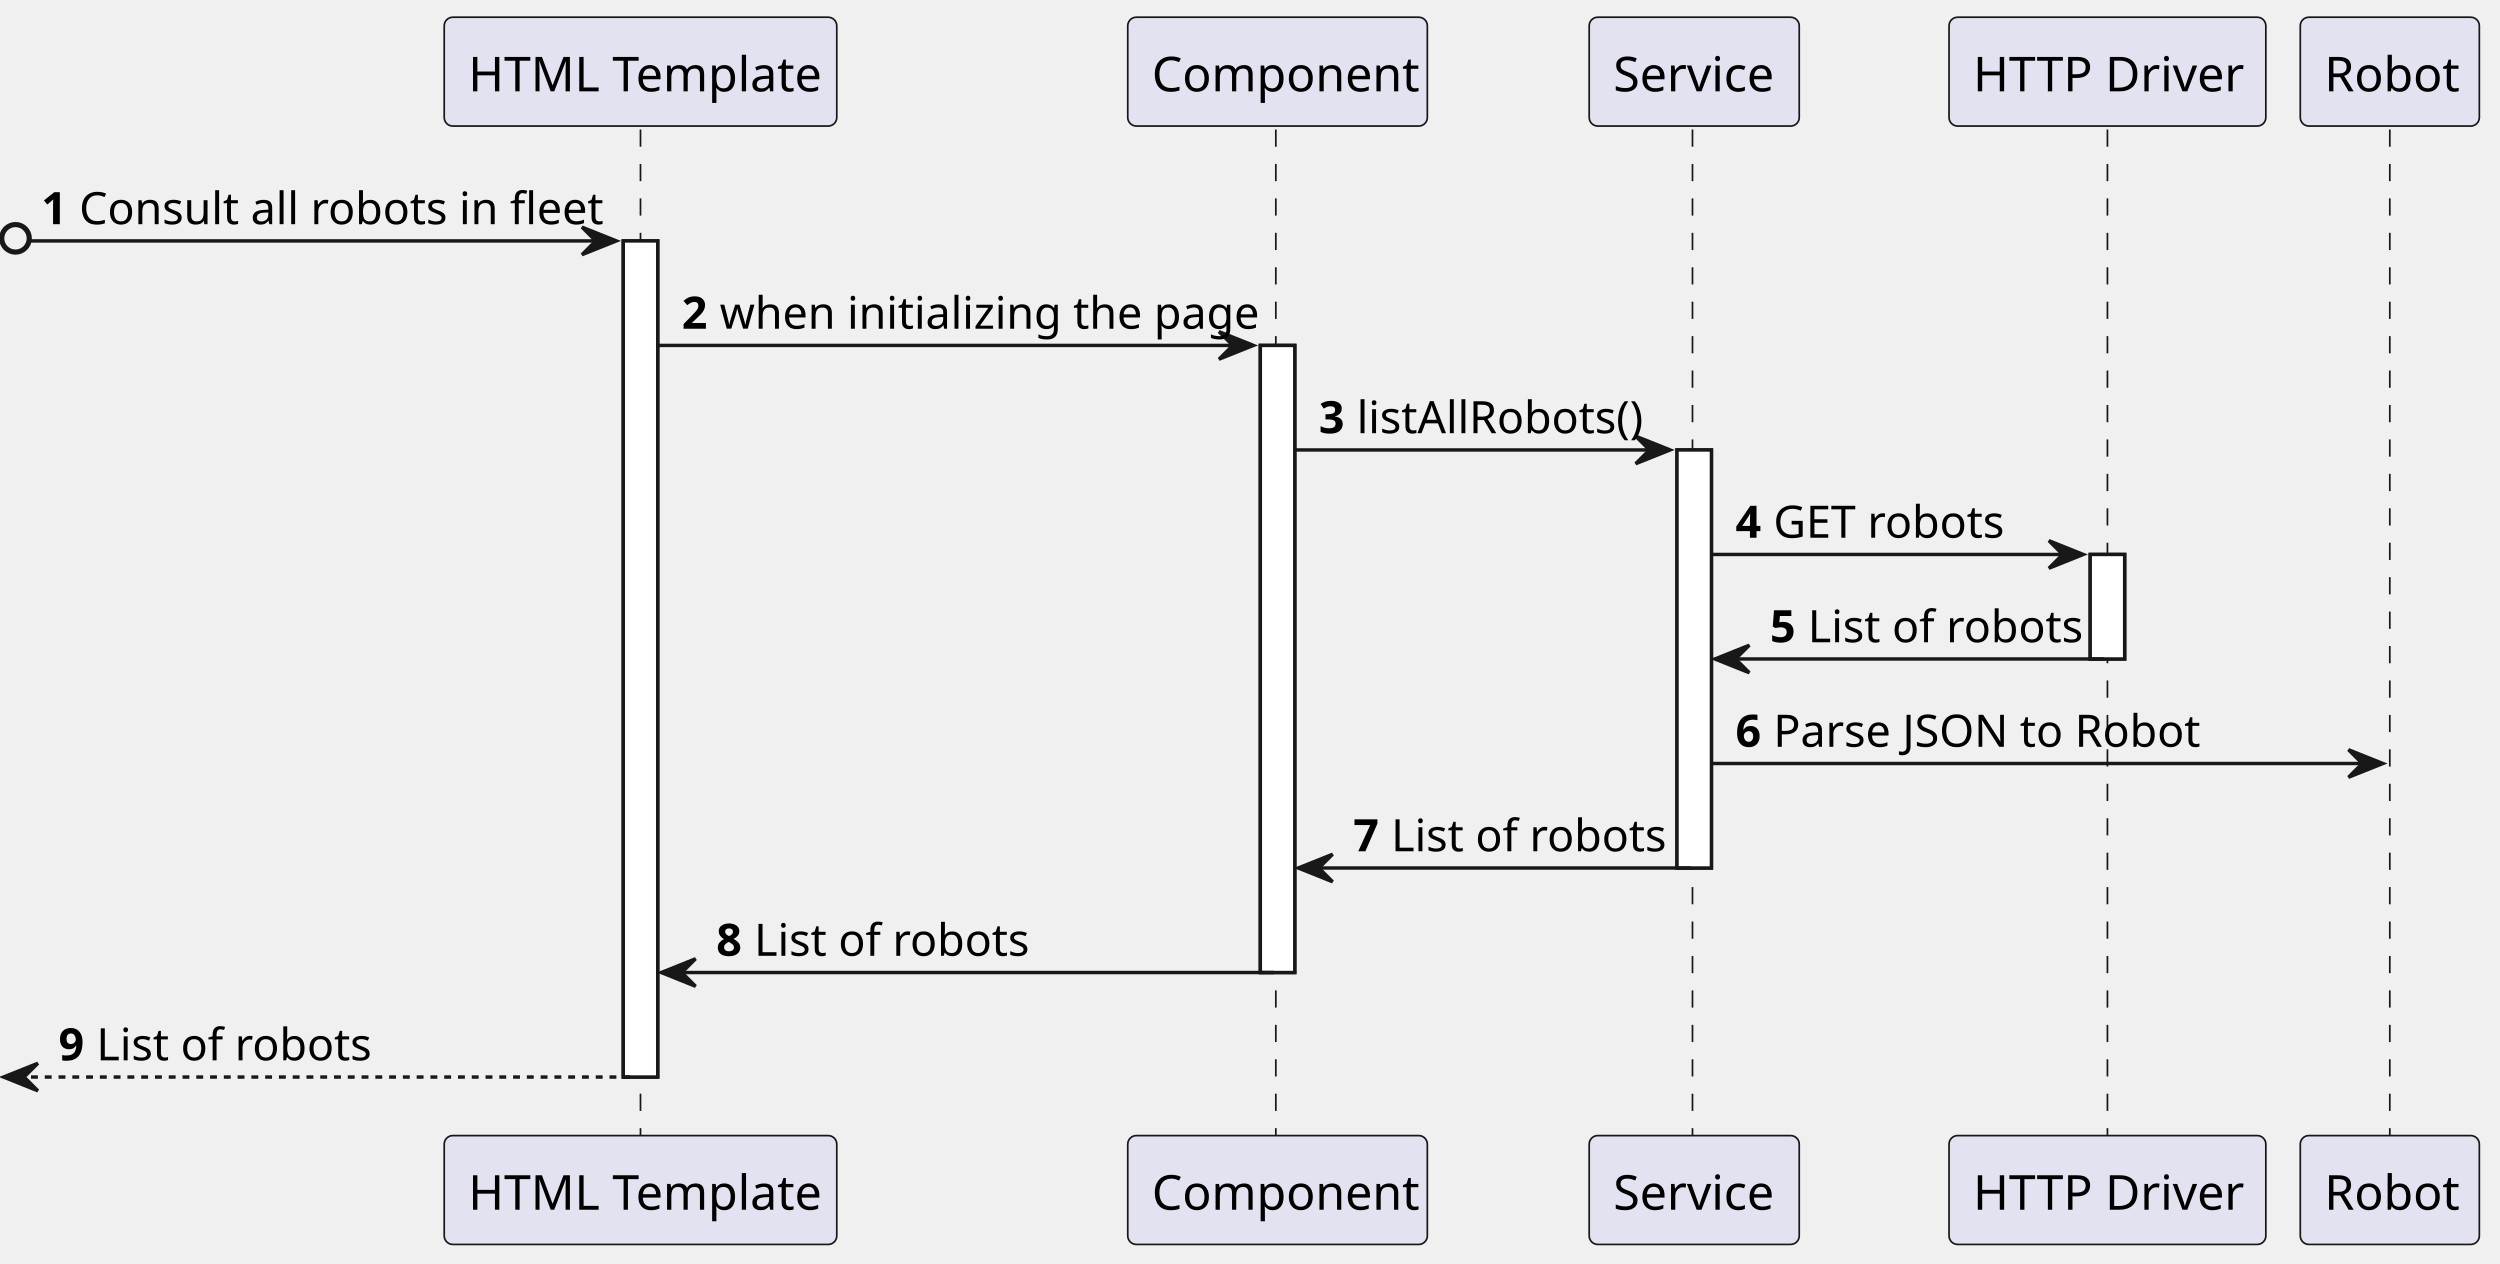
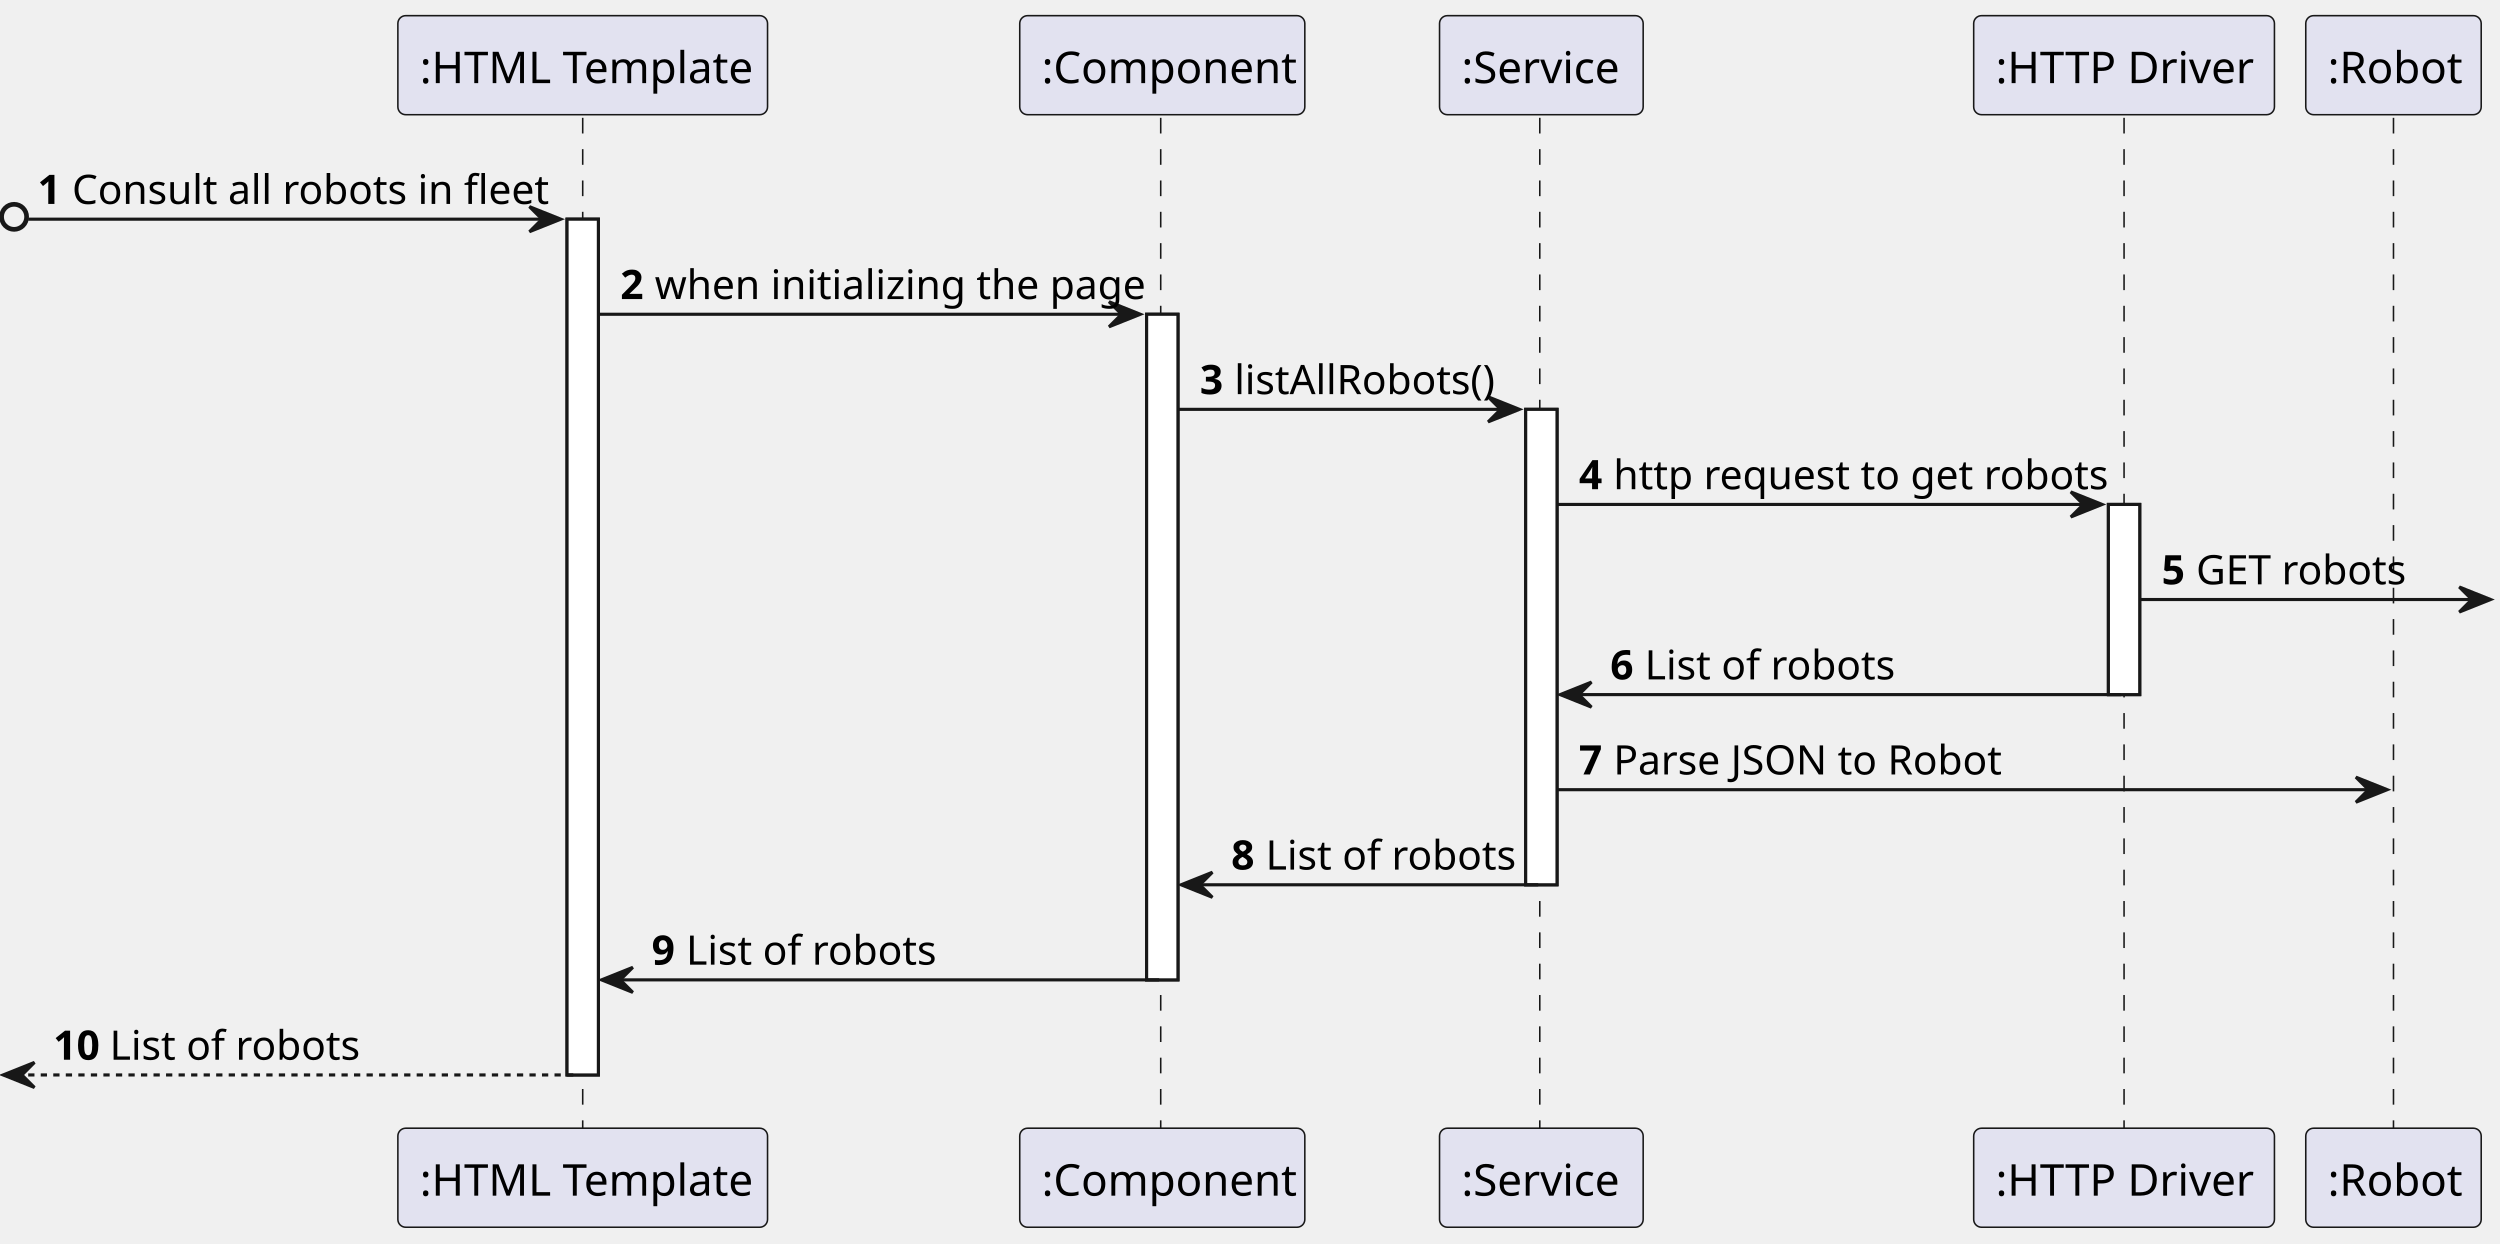
- <svg xmlns="http://www.w3.org/2000/svg" contentStyleType="text/css" height="367px" preserveAspectRatio="none" style="width:726px;height:367px;background:#FFFFFF;" version="1.1" viewBox="0 0 726 367" width="726px" zoomAndPan="magnify">
+ <svg xmlns="http://www.w3.org/2000/svg" contentStyleType="text/css" height="397px" preserveAspectRatio="none" style="width:798px;height:397px;background:#FFFFFF;" version="1.1" viewBox="0 0 798 397" width="798px" zoomAndPan="magnify">
  <defs />
  <g>
-     <rect fill="#FFFFFF" height="242.812" style="stroke:#181818;stroke-width:1.0;" width="10" x="181" y="69.961" />
-     <rect fill="#FFFFFF" height="182.109" style="stroke:#181818;stroke-width:1.0;" width="10" x="366" y="100.312" />
-     <rect fill="#FFFFFF" height="121.406" style="stroke:#181818;stroke-width:1.0;" width="10" x="487" y="130.664" />
-     <rect fill="#FFFFFF" height="30.352" style="stroke:#181818;stroke-width:1.0;" width="10" x="607" y="161.016" />
-     <line style="stroke:#181818;stroke-width:0.5;stroke-dasharray:5.0,5.0;" x1="186" x2="186" y1="37.609" y2="330.773" />
-     <line style="stroke:#181818;stroke-width:0.5;stroke-dasharray:5.0,5.0;" x1="370.5" x2="370.5" y1="37.609" y2="330.773" />
-     <line style="stroke:#181818;stroke-width:0.5;stroke-dasharray:5.0,5.0;" x1="491.5" x2="491.5" y1="37.609" y2="330.773" />
-     <line style="stroke:#181818;stroke-width:0.5;stroke-dasharray:5.0,5.0;" x1="612" x2="612" y1="37.609" y2="330.773" />
-     <line style="stroke:#181818;stroke-width:0.5;stroke-dasharray:5.0,5.0;" x1="694" x2="694" y1="37.609" y2="330.773" />
-     <rect fill="#E2E2F0" height="31.609" rx="2.5" ry="2.5" style="stroke:#181818;stroke-width:0.5;" width="114" x="129" y="5" />
-     <text fill="#000000" font-family="sans-serif" font-size="14" lengthAdjust="spacing" textLength="100" x="136" y="26.533">HTML Template</text>
-     <rect fill="#E2E2F0" height="31.609" rx="2.5" ry="2.5" style="stroke:#181818;stroke-width:0.5;" width="114" x="129" y="329.773" />
-     <text fill="#000000" font-family="sans-serif" font-size="14" lengthAdjust="spacing" textLength="100" x="136" y="351.307">HTML Template</text>
-     <rect fill="#E2E2F0" height="31.609" rx="2.5" ry="2.5" style="stroke:#181818;stroke-width:0.5;" width="87" x="327.5" y="5" />
-     <text fill="#000000" font-family="sans-serif" font-size="14" lengthAdjust="spacing" textLength="73" x="334.5" y="26.533">Component</text>
-     <rect fill="#E2E2F0" height="31.609" rx="2.5" ry="2.5" style="stroke:#181818;stroke-width:0.5;" width="87" x="327.5" y="329.773" />
-     <text fill="#000000" font-family="sans-serif" font-size="14" lengthAdjust="spacing" textLength="73" x="334.5" y="351.307">Component</text>
-     <rect fill="#E2E2F0" height="31.609" rx="2.5" ry="2.5" style="stroke:#181818;stroke-width:0.5;" width="61" x="461.5" y="5" />
-     <text fill="#000000" font-family="sans-serif" font-size="14" lengthAdjust="spacing" textLength="47" x="468.5" y="26.533">Service</text>
-     <rect fill="#E2E2F0" height="31.609" rx="2.5" ry="2.5" style="stroke:#181818;stroke-width:0.5;" width="61" x="461.5" y="329.773" />
-     <text fill="#000000" font-family="sans-serif" font-size="14" lengthAdjust="spacing" textLength="47" x="468.5" y="351.307">Service</text>
-     <rect fill="#E2E2F0" height="31.609" rx="2.5" ry="2.5" style="stroke:#181818;stroke-width:0.5;" width="92" x="566" y="5" />
-     <text fill="#000000" font-family="sans-serif" font-size="14" lengthAdjust="spacing" textLength="78" x="573" y="26.533">HTTP Driver</text>
-     <rect fill="#E2E2F0" height="31.609" rx="2.5" ry="2.5" style="stroke:#181818;stroke-width:0.5;" width="92" x="566" y="329.773" />
-     <text fill="#000000" font-family="sans-serif" font-size="14" lengthAdjust="spacing" textLength="78" x="573" y="351.307">HTTP Driver</text>
-     <rect fill="#E2E2F0" height="31.609" rx="2.5" ry="2.5" style="stroke:#181818;stroke-width:0.5;" width="52" x="668" y="5" />
-     <text fill="#000000" font-family="sans-serif" font-size="14" lengthAdjust="spacing" textLength="38" x="675" y="26.533">Robot</text>
-     <rect fill="#E2E2F0" height="31.609" rx="2.5" ry="2.5" style="stroke:#181818;stroke-width:0.5;" width="52" x="668" y="329.773" />
-     <text fill="#000000" font-family="sans-serif" font-size="14" lengthAdjust="spacing" textLength="38" x="675" y="351.307">Robot</text>
-     <rect fill="#FFFFFF" height="242.812" style="stroke:#181818;stroke-width:1.0;" width="10" x="181" y="69.961" />
-     <rect fill="#FFFFFF" height="182.109" style="stroke:#181818;stroke-width:1.0;" width="10" x="366" y="100.312" />
-     <rect fill="#FFFFFF" height="121.406" style="stroke:#181818;stroke-width:1.0;" width="10" x="487" y="130.664" />
-     <rect fill="#FFFFFF" height="30.352" style="stroke:#181818;stroke-width:1.0;" width="10" x="607" y="161.016" />
+     <rect fill="#FFFFFF" height="273.164" style="stroke:#181818;stroke-width:1.0;" width="10" x="181" y="69.961" />
+     <rect fill="#FFFFFF" height="212.461" style="stroke:#181818;stroke-width:1.0;" width="10" x="366" y="100.312" />
+     <rect fill="#FFFFFF" height="151.758" style="stroke:#181818;stroke-width:1.0;" width="10" x="487" y="130.664" />
+     <rect fill="#FFFFFF" height="60.703" style="stroke:#181818;stroke-width:1.0;" width="10" x="673" y="161.016" />
+     <line style="stroke:#181818;stroke-width:0.5;stroke-dasharray:5.0,5.0;" x1="186" x2="186" y1="37.609" y2="361.125" />
+     <line style="stroke:#181818;stroke-width:0.5;stroke-dasharray:5.0,5.0;" x1="370.5" x2="370.5" y1="37.609" y2="361.125" />
+     <line style="stroke:#181818;stroke-width:0.5;stroke-dasharray:5.0,5.0;" x1="491.5" x2="491.5" y1="37.609" y2="361.125" />
+     <line style="stroke:#181818;stroke-width:0.5;stroke-dasharray:5.0,5.0;" x1="678" x2="678" y1="37.609" y2="361.125" />
+     <line style="stroke:#181818;stroke-width:0.5;stroke-dasharray:5.0,5.0;" x1="764" x2="764" y1="37.609" y2="361.125" />
+     <rect fill="#E2E2F0" height="31.609" rx="2.5" ry="2.5" style="stroke:#181818;stroke-width:0.5;" width="118" x="127" y="5" />
+     <text fill="#000000" font-family="sans-serif" font-size="14" lengthAdjust="spacing" textLength="104" x="134" y="26.533">:HTML Template</text>
+     <rect fill="#E2E2F0" height="31.609" rx="2.5" ry="2.5" style="stroke:#181818;stroke-width:0.5;" width="118" x="127" y="360.125" />
+     <text fill="#000000" font-family="sans-serif" font-size="14" lengthAdjust="spacing" textLength="104" x="134" y="381.658">:HTML Template</text>
+     <rect fill="#E2E2F0" height="31.609" rx="2.5" ry="2.5" style="stroke:#181818;stroke-width:0.5;" width="91" x="325.5" y="5" />
+     <text fill="#000000" font-family="sans-serif" font-size="14" lengthAdjust="spacing" textLength="77" x="332.5" y="26.533">:Component</text>
+     <rect fill="#E2E2F0" height="31.609" rx="2.5" ry="2.5" style="stroke:#181818;stroke-width:0.5;" width="91" x="325.5" y="360.125" />
+     <text fill="#000000" font-family="sans-serif" font-size="14" lengthAdjust="spacing" textLength="77" x="332.5" y="381.658">:Component</text>
+     <rect fill="#E2E2F0" height="31.609" rx="2.5" ry="2.5" style="stroke:#181818;stroke-width:0.5;" width="65" x="459.5" y="5" />
+     <text fill="#000000" font-family="sans-serif" font-size="14" lengthAdjust="spacing" textLength="51" x="466.5" y="26.533">:Service</text>
+     <rect fill="#E2E2F0" height="31.609" rx="2.5" ry="2.5" style="stroke:#181818;stroke-width:0.5;" width="65" x="459.5" y="360.125" />
+     <text fill="#000000" font-family="sans-serif" font-size="14" lengthAdjust="spacing" textLength="51" x="466.5" y="381.658">:Service</text>
+     <rect fill="#E2E2F0" height="31.609" rx="2.5" ry="2.5" style="stroke:#181818;stroke-width:0.5;" width="96" x="630" y="5" />
+     <text fill="#000000" font-family="sans-serif" font-size="14" lengthAdjust="spacing" textLength="82" x="637" y="26.533">:HTTP Driver</text>
+     <rect fill="#E2E2F0" height="31.609" rx="2.5" ry="2.5" style="stroke:#181818;stroke-width:0.5;" width="96" x="630" y="360.125" />
+     <text fill="#000000" font-family="sans-serif" font-size="14" lengthAdjust="spacing" textLength="82" x="637" y="381.658">:HTTP Driver</text>
+     <rect fill="#E2E2F0" height="31.609" rx="2.5" ry="2.5" style="stroke:#181818;stroke-width:0.5;" width="56" x="736" y="5" />
+     <text fill="#000000" font-family="sans-serif" font-size="14" lengthAdjust="spacing" textLength="42" x="743" y="26.533">:Robot</text>
+     <rect fill="#E2E2F0" height="31.609" rx="2.5" ry="2.5" style="stroke:#181818;stroke-width:0.5;" width="56" x="736" y="360.125" />
+     <text fill="#000000" font-family="sans-serif" font-size="14" lengthAdjust="spacing" textLength="42" x="743" y="381.658">:Robot</text>
+     <rect fill="#FFFFFF" height="273.164" style="stroke:#181818;stroke-width:1.0;" width="10" x="181" y="69.961" />
+     <rect fill="#FFFFFF" height="212.461" style="stroke:#181818;stroke-width:1.0;" width="10" x="366" y="100.312" />
+     <rect fill="#FFFFFF" height="151.758" style="stroke:#181818;stroke-width:1.0;" width="10" x="487" y="130.664" />
+     <rect fill="#FFFFFF" height="60.703" style="stroke:#181818;stroke-width:1.0;" width="10" x="673" y="161.016" />
    <ellipse cx="4.5" cy="69.211" fill="none" rx="4" ry="4" style="stroke:#181818;stroke-width:1.5;" />
    <polygon fill="#181818" points="169,65.961,179,69.961,169,73.961,173,69.961" style="stroke:#181818;stroke-width:1.0;" />
    <line style="stroke:#181818;stroke-width:1.0;" x1="9" x2="175" y1="69.961" y2="69.961" />
    <text fill="#000000" font-family="sans-serif" font-size="13" font-weight="bold" lengthAdjust="spacing" textLength="7" x="12" y="65.105">1</text>
    <text fill="#000000" font-family="sans-serif" font-size="13" lengthAdjust="spacing" textLength="143" x="23" y="65.105">Consult all robots in fleet</text>
    <polygon fill="#181818" points="354,96.312,364,100.312,354,104.312,358,100.312" style="stroke:#181818;stroke-width:1.0;" />
    <line style="stroke:#181818;stroke-width:1.0;" x1="191" x2="360" y1="100.312" y2="100.312" />
    <text fill="#000000" font-family="sans-serif" font-size="13" font-weight="bold" lengthAdjust="spacing" textLength="7" x="198" y="95.456">2</text>
    <text fill="#000000" font-family="sans-serif" font-size="13" lengthAdjust="spacing" textLength="145" x="209" y="95.456">when initializing the page</text>
    <polygon fill="#181818" points="475,126.664,485,130.664,475,134.664,479,130.664" style="stroke:#181818;stroke-width:1.0;" />
    <line style="stroke:#181818;stroke-width:1.0;" x1="376" x2="481" y1="130.664" y2="130.664" />
    <text fill="#000000" font-family="sans-serif" font-size="13" font-weight="bold" lengthAdjust="spacing" textLength="7" x="383" y="125.808">3</text>
    <text fill="#000000" font-family="sans-serif" font-size="13" lengthAdjust="spacing" textLength="81" x="394" y="125.808">listAllRobots()</text>
-     <polygon fill="#181818" points="595,157.016,605,161.016,595,165.016,599,161.016" style="stroke:#181818;stroke-width:1.0;" />
-     <line style="stroke:#181818;stroke-width:1.0;" x1="497" x2="601" y1="161.016" y2="161.016" />
+     <polygon fill="#181818" points="661,157.016,671,161.016,661,165.016,665,161.016" style="stroke:#181818;stroke-width:1.0;" />
+     <line style="stroke:#181818;stroke-width:1.0;" x1="497" x2="667" y1="161.016" y2="161.016" />
    <text fill="#000000" font-family="sans-serif" font-size="13" font-weight="bold" lengthAdjust="spacing" textLength="7" x="504" y="156.159">4</text>
-     <text fill="#000000" font-family="sans-serif" font-size="13" lengthAdjust="spacing" textLength="66" x="515" y="156.159">GET robots</text>
-     <polygon fill="#181818" points="508,187.367,498,191.367,508,195.367,504,191.367" style="stroke:#181818;stroke-width:1.0;" />
-     <line style="stroke:#181818;stroke-width:1.0;" x1="502" x2="611" y1="191.367" y2="191.367" />
-     <text fill="#000000" font-family="sans-serif" font-size="13" font-weight="bold" lengthAdjust="spacing" textLength="7" x="514" y="186.511">5</text>
-     <text fill="#000000" font-family="sans-serif" font-size="13" lengthAdjust="spacing" textLength="75" x="525" y="186.511">List of robots</text>
-     <polygon fill="#181818" points="682,217.719,692,221.719,682,225.719,686,221.719" style="stroke:#181818;stroke-width:1.0;" />
-     <line style="stroke:#181818;stroke-width:1.0;" x1="497" x2="688" y1="221.719" y2="221.719" />
-     <text fill="#000000" font-family="sans-serif" font-size="13" font-weight="bold" lengthAdjust="spacing" textLength="7" x="504" y="216.862">6</text>
-     <text fill="#000000" font-family="sans-serif" font-size="13" lengthAdjust="spacing" textLength="125" x="515" y="216.862">Parse JSON to Robot</text>
-     <polygon fill="#181818" points="387,248.07,377,252.07,387,256.07,383,252.07" style="stroke:#181818;stroke-width:1.0;" />
-     <line style="stroke:#181818;stroke-width:1.0;" x1="381" x2="491" y1="252.07" y2="252.07" />
-     <text fill="#000000" font-family="sans-serif" font-size="13" font-weight="bold" lengthAdjust="spacing" textLength="7" x="393" y="247.214">7</text>
-     <text fill="#000000" font-family="sans-serif" font-size="13" lengthAdjust="spacing" textLength="75" x="404" y="247.214">List of robots</text>
-     <polygon fill="#181818" points="202,278.422,192,282.422,202,286.422,198,282.422" style="stroke:#181818;stroke-width:1.0;" />
-     <line style="stroke:#181818;stroke-width:1.0;" x1="196" x2="370" y1="282.422" y2="282.422" />
-     <text fill="#000000" font-family="sans-serif" font-size="13" font-weight="bold" lengthAdjust="spacing" textLength="7" x="208" y="277.565">8</text>
-     <text fill="#000000" font-family="sans-serif" font-size="13" lengthAdjust="spacing" textLength="75" x="219" y="277.565">List of robots</text>
-     <polygon fill="#181818" points="11,308.773,1,312.773,11,316.773,7,312.773" style="stroke:#181818;stroke-width:1.0;" />
-     <line style="stroke:#181818;stroke-width:1.0;stroke-dasharray:2.0,2.0;" x1="5" x2="185" y1="312.773" y2="312.773" />
-     <text fill="#000000" font-family="sans-serif" font-size="13" font-weight="bold" lengthAdjust="spacing" textLength="7" x="17" y="307.917">9</text>
-     <text fill="#000000" font-family="sans-serif" font-size="13" lengthAdjust="spacing" textLength="75" x="28" y="307.917">List of robots</text>
+     <text fill="#000000" font-family="sans-serif" font-size="13" lengthAdjust="spacing" textLength="146" x="515" y="156.159">http request to get robots</text>
+     <polygon fill="#181818" points="785,187.367,795,191.367,785,195.367,789,191.367" style="stroke:#181818;stroke-width:1.0;" />
+     <line style="stroke:#181818;stroke-width:1.0;" x1="683" x2="791" y1="191.367" y2="191.367" />
+     <text fill="#000000" font-family="sans-serif" font-size="13" font-weight="bold" lengthAdjust="spacing" textLength="7" x="690" y="186.511">5</text>
+     <text fill="#000000" font-family="sans-serif" font-size="13" lengthAdjust="spacing" textLength="66" x="701" y="186.511">GET robots</text>
+     <polygon fill="#181818" points="508,217.719,498,221.719,508,225.719,504,221.719" style="stroke:#181818;stroke-width:1.0;" />
+     <line style="stroke:#181818;stroke-width:1.0;" x1="502" x2="677" y1="221.719" y2="221.719" />
+     <text fill="#000000" font-family="sans-serif" font-size="13" font-weight="bold" lengthAdjust="spacing" textLength="7" x="514" y="216.862">6</text>
+     <text fill="#000000" font-family="sans-serif" font-size="13" lengthAdjust="spacing" textLength="75" x="525" y="216.862">List of robots</text>
+     <polygon fill="#181818" points="752,248.07,762,252.07,752,256.07,756,252.07" style="stroke:#181818;stroke-width:1.0;" />
+     <line style="stroke:#181818;stroke-width:1.0;" x1="497" x2="758" y1="252.07" y2="252.07" />
+     <text fill="#000000" font-family="sans-serif" font-size="13" font-weight="bold" lengthAdjust="spacing" textLength="7" x="504" y="247.214">7</text>
+     <text fill="#000000" font-family="sans-serif" font-size="13" lengthAdjust="spacing" textLength="125" x="515" y="247.214">Parse JSON to Robot</text>
+     <polygon fill="#181818" points="387,278.422,377,282.422,387,286.422,383,282.422" style="stroke:#181818;stroke-width:1.0;" />
+     <line style="stroke:#181818;stroke-width:1.0;" x1="381" x2="491" y1="282.422" y2="282.422" />
+     <text fill="#000000" font-family="sans-serif" font-size="13" font-weight="bold" lengthAdjust="spacing" textLength="7" x="393" y="277.565">8</text>
+     <text fill="#000000" font-family="sans-serif" font-size="13" lengthAdjust="spacing" textLength="75" x="404" y="277.565">List of robots</text>
+     <polygon fill="#181818" points="202,308.773,192,312.773,202,316.773,198,312.773" style="stroke:#181818;stroke-width:1.0;" />
+     <line style="stroke:#181818;stroke-width:1.0;" x1="196" x2="370" y1="312.773" y2="312.773" />
+     <text fill="#000000" font-family="sans-serif" font-size="13" font-weight="bold" lengthAdjust="spacing" textLength="7" x="208" y="307.917">9</text>
+     <text fill="#000000" font-family="sans-serif" font-size="13" lengthAdjust="spacing" textLength="75" x="219" y="307.917">List of robots</text>
+     <polygon fill="#181818" points="11,339.125,1,343.125,11,347.125,7,343.125" style="stroke:#181818;stroke-width:1.0;" />
+     <line style="stroke:#181818;stroke-width:1.0;stroke-dasharray:2.0,2.0;" x1="5" x2="185" y1="343.125" y2="343.125" />
+     <text fill="#000000" font-family="sans-serif" font-size="13" font-weight="bold" lengthAdjust="spacing" textLength="14" x="17" y="338.269">10</text>
+     <text fill="#000000" font-family="sans-serif" font-size="13" lengthAdjust="spacing" textLength="75" x="35" y="338.269">List of robots</text>
  </g>
</svg>
